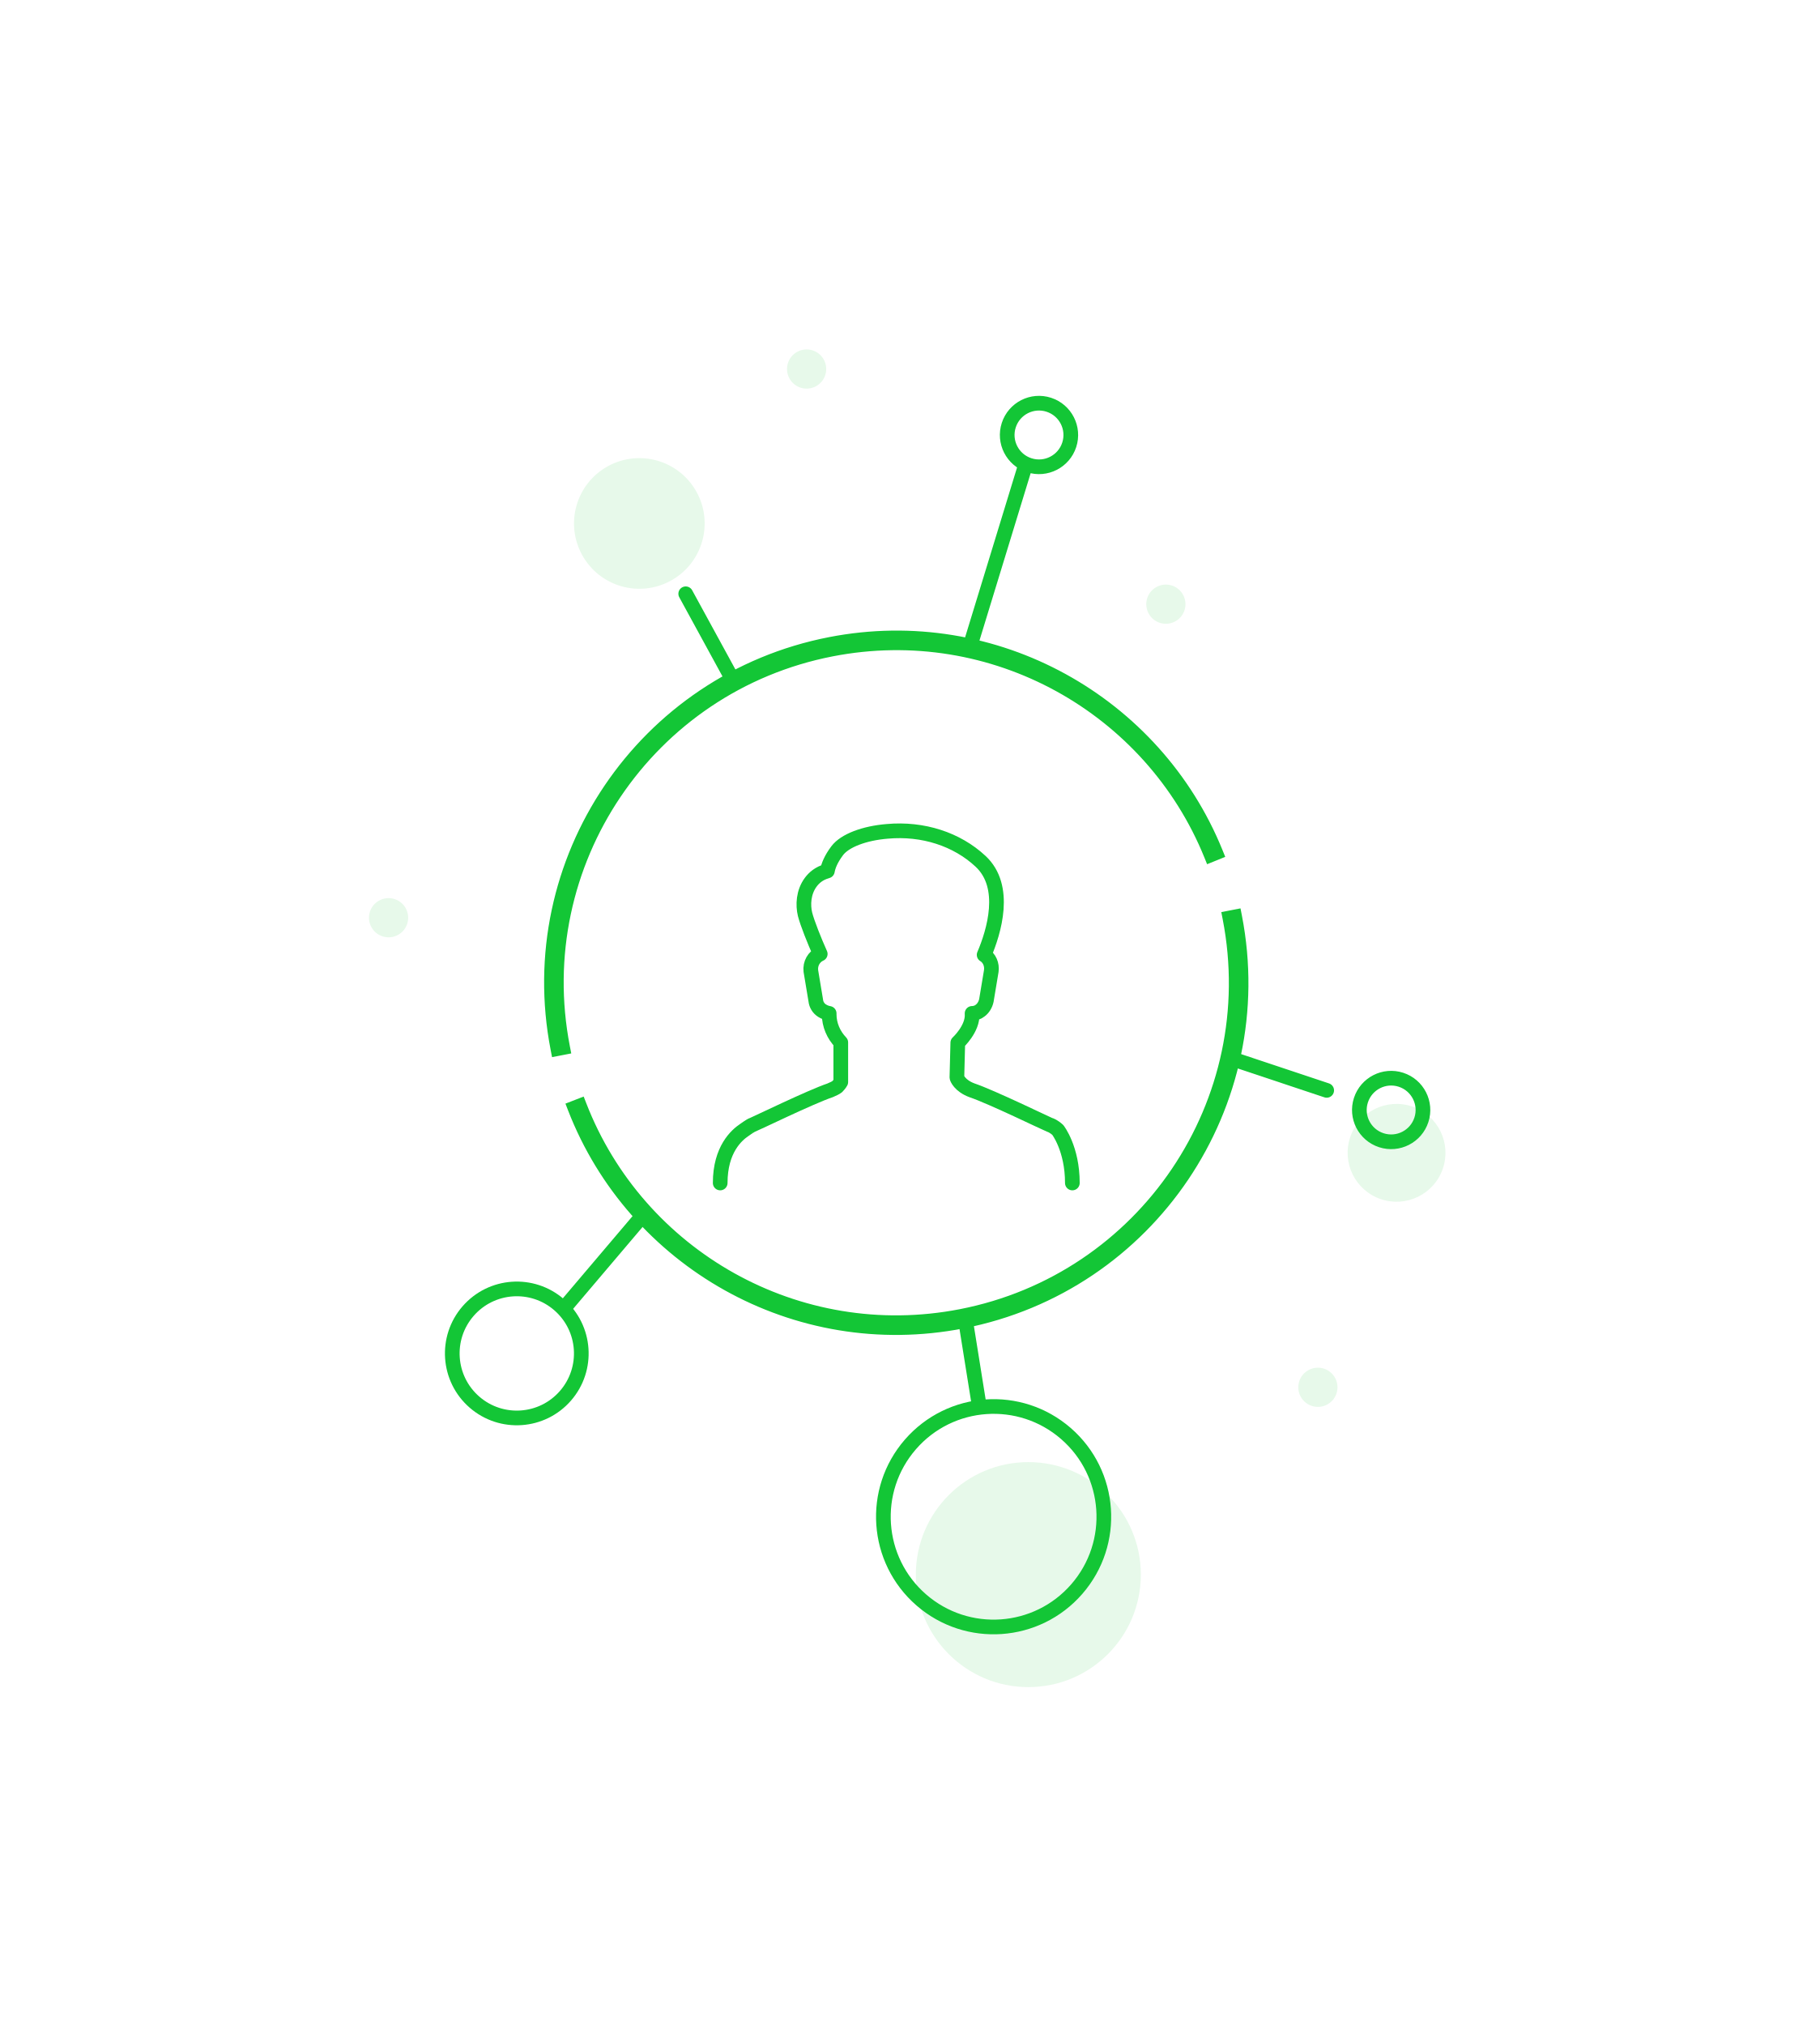
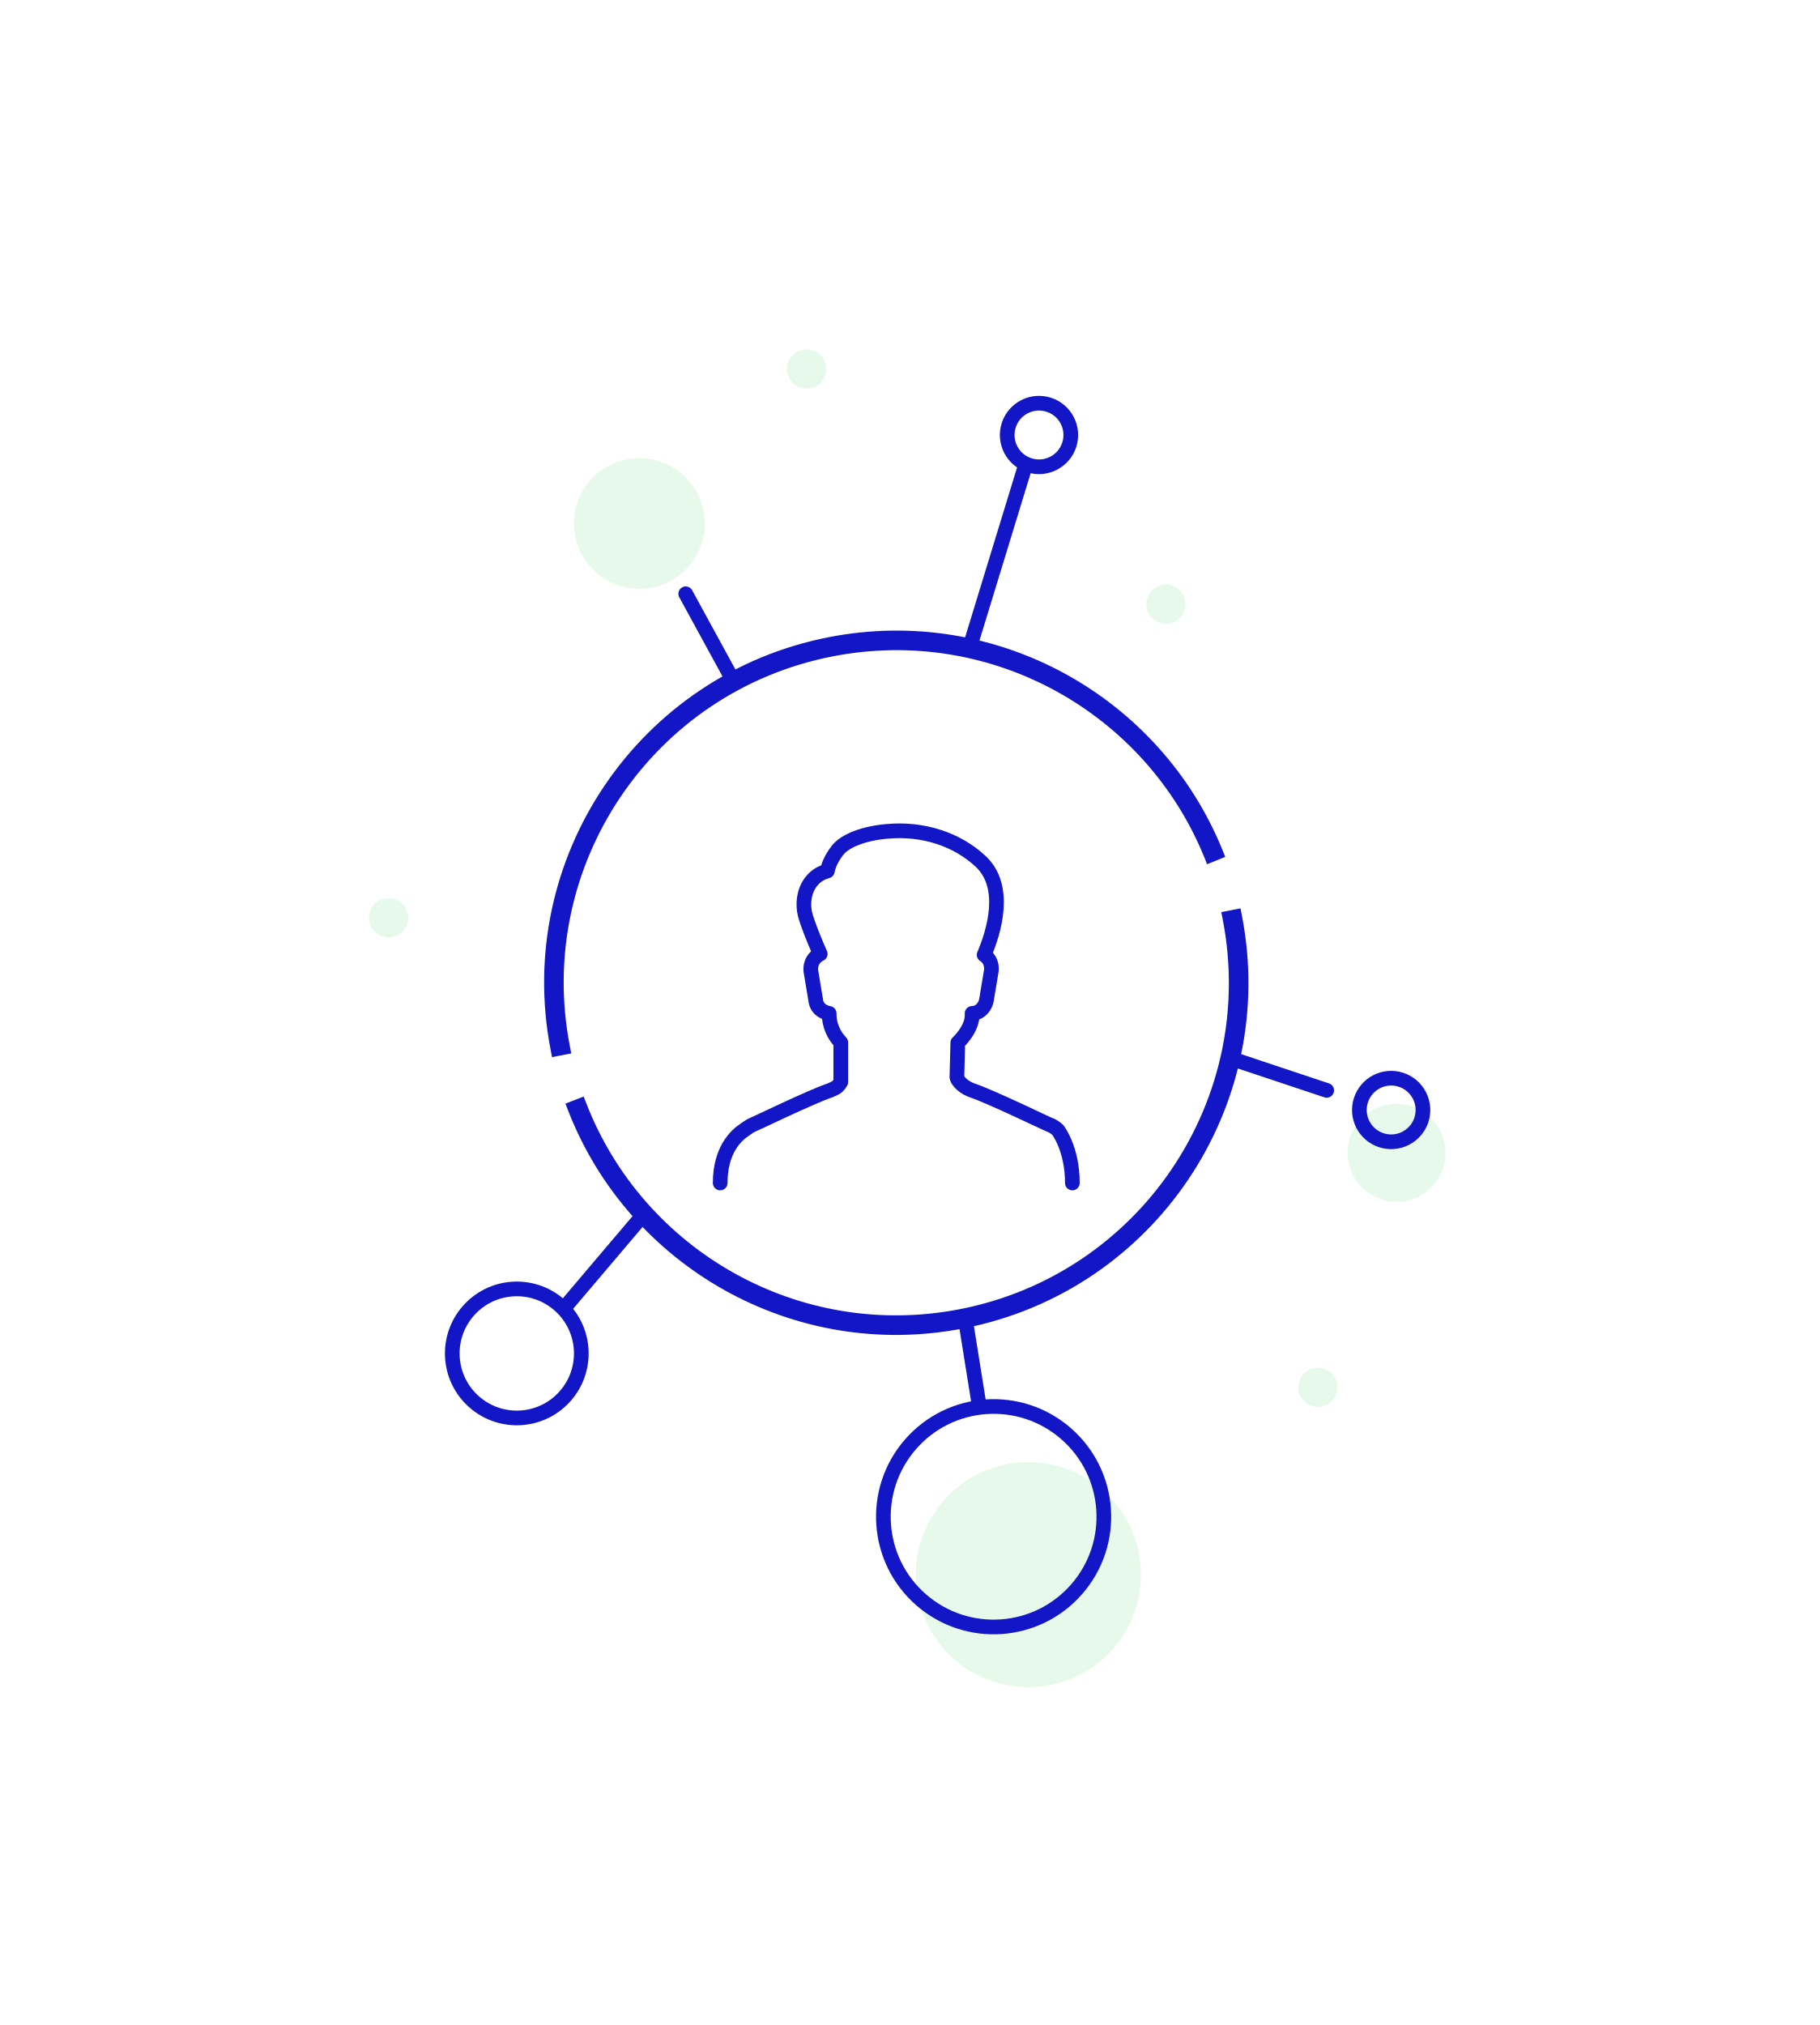
<svg xmlns="http://www.w3.org/2000/svg" viewBox="0 0 186 207" fill="none">
  <circle cx="105.123" cy="160.96" r="11.5" fill="#E7F9EA" />
-   <path d="M57.027 107.185L56.291 107.328L56.434 108.065L57.17 107.921L57.027 107.185ZM124.275 87.177L124.557 87.872L125.252 87.591L124.97 86.895L124.275 87.177ZM123.811 87.365L123.116 87.647L123.398 88.342L124.093 88.06L123.811 87.365ZM57.518 107.09L57.661 107.826L58.397 107.683L58.254 106.947L57.518 107.09ZM126.219 93.736L126.955 93.593L126.812 92.856L126.076 92.999L126.219 93.736ZM58.773 113.244L58.502 112.544L57.803 112.815L58.074 113.515L58.773 113.244ZM59.239 113.063L59.939 112.792L59.667 112.092L58.968 112.363L59.239 113.063ZM125.728 93.831L125.585 93.095L124.849 93.238L124.992 93.974L125.728 93.831ZM84.755 65.128C65.242 68.921 52.498 87.815 56.291 107.328L57.763 107.042C54.128 88.342 66.341 70.236 85.041 66.601L84.755 65.128ZM124.97 86.895C118.631 71.266 101.934 61.789 84.755 65.128L85.041 66.601C101.503 63.401 117.506 72.482 123.58 87.459L124.97 86.895ZM124.093 88.06L124.557 87.872L123.993 86.482L123.529 86.67L124.093 88.06ZM85.137 67.092C101.359 63.938 117.13 72.887 123.116 87.647L124.506 87.083C118.256 71.672 101.791 62.326 84.851 65.619L85.137 67.092ZM58.254 106.947C54.672 88.518 66.708 70.674 85.137 67.092L84.851 65.619C65.608 69.359 53.041 87.991 56.782 107.233L58.254 106.947ZM57.17 107.921L57.661 107.826L57.375 106.354L56.884 106.449L57.17 107.921ZM98.491 135.793C118.004 132 130.748 113.106 126.955 93.593L125.483 93.879C129.118 112.579 116.905 130.685 98.205 134.32L98.491 135.793ZM58.074 113.515C64.253 129.448 81.125 139.168 98.491 135.793L98.205 134.32C81.564 137.555 65.394 128.24 59.472 112.972L58.074 113.515ZM58.968 112.363L58.502 112.544L59.044 113.943L59.511 113.762L58.968 112.363ZM98.109 133.829C81.711 137.017 65.774 127.838 59.939 112.792L58.54 113.334C64.633 129.045 81.272 138.63 98.396 135.302L98.109 133.829ZM124.992 93.974C128.574 112.403 116.538 130.247 98.109 133.829L98.396 135.302C117.638 131.562 130.205 112.93 126.464 93.688L124.992 93.974ZM126.076 92.999L125.585 93.095L125.871 94.567L126.362 94.472L126.076 92.999Z" fill="#13C636" />
-   <path d="M99.232 65.838L104.821 47.569" stroke="#13C636" stroke-width="1.5" />
-   <path d="M65.523 124.46L57.906 133.437" stroke="#13C636" stroke-width="1.5" />
-   <path d="M98.623 134.46L100.042 143.321" stroke="#13C636" stroke-width="1.5" />
-   <path d="M74.579 68.9L70.099 60.697" stroke="#13C636" stroke-width="1.5" stroke-linecap="round" />
-   <path d="M126.623 108.46L135.623 111.46" stroke="#13C636" stroke-width="1.5" stroke-linecap="round" />
-   <circle cx="106.213" cy="44.466" r="3.25" transform="rotate(18 106.213 44.4661)" stroke="#13C636" stroke-width="1.5" />
-   <circle cx="52.83" cy="138.351" r="6.595" transform="rotate(-139 52.8296 138.351)" stroke="#13C636" stroke-width="1.5" />
-   <circle cx="101.573" cy="155.044" r="11.269" transform="rotate(-139 101.573 155.044)" stroke="#13C636" stroke-width="1.5" />
+   <path d="M57.027 107.185L56.291 107.328L56.434 108.065L57.17 107.921L57.027 107.185ZM124.275 87.177L124.557 87.872L125.252 87.591L124.97 86.895L124.275 87.177ZM123.811 87.365L123.116 87.647L123.398 88.342L124.093 88.06L123.811 87.365ZM57.518 107.09L57.661 107.826L58.397 107.683L58.254 106.947L57.518 107.09ZM126.219 93.736L126.955 93.593L126.812 92.856L126.076 92.999L126.219 93.736ZM58.773 113.244L58.502 112.544L57.803 112.815L58.074 113.515L58.773 113.244ZM59.239 113.063L59.939 112.792L59.667 112.092L58.968 112.363L59.239 113.063ZM125.728 93.831L125.585 93.095L124.849 93.238L124.992 93.974L125.728 93.831ZM84.755 65.128C65.242 68.921 52.498 87.815 56.291 107.328L57.763 107.042C54.128 88.342 66.341 70.236 85.041 66.601L84.755 65.128ZM124.97 86.895C118.631 71.266 101.934 61.789 84.755 65.128L85.041 66.601C101.503 63.401 117.506 72.482 123.58 87.459L124.97 86.895ZM124.093 88.06L124.557 87.872L123.993 86.482L123.529 86.67L124.093 88.06ZM85.137 67.092C101.359 63.938 117.13 72.887 123.116 87.647L124.506 87.083C118.256 71.672 101.791 62.326 84.851 65.619L85.137 67.092ZM58.254 106.947C54.672 88.518 66.708 70.674 85.137 67.092L84.851 65.619C65.608 69.359 53.041 87.991 56.782 107.233L58.254 106.947ZM57.17 107.921L57.661 107.826L57.375 106.354L56.884 106.449L57.17 107.921ZM98.491 135.793C118.004 132 130.748 113.106 126.955 93.593L125.483 93.879C129.118 112.579 116.905 130.685 98.205 134.32L98.491 135.793ZM58.074 113.515C64.253 129.448 81.125 139.168 98.491 135.793L98.205 134.32C81.564 137.555 65.394 128.24 59.472 112.972L58.074 113.515ZM58.968 112.363L58.502 112.544L59.044 113.943L59.511 113.762L58.968 112.363ZM98.109 133.829C81.711 137.017 65.774 127.838 59.939 112.792L58.54 113.334C64.633 129.045 81.272 138.63 98.396 135.302L98.109 133.829ZM124.992 93.974C128.574 112.403 116.538 130.247 98.109 133.829L98.396 135.302C117.638 131.562 130.205 112.93 126.464 93.688L124.992 93.974ZM126.076 92.999L125.585 93.095L125.871 94.567L126.362 94.472L126.076 92.999Z" fill="#1316c6" />
+   <path d="M99.232 65.838L104.821 47.569" stroke="#1316c6" stroke-width="1.5" />
+   <path d="M65.523 124.46L57.906 133.437" stroke="#1316c6" stroke-width="1.5" />
+   <path d="M98.623 134.46L100.042 143.321" stroke="#1316c6" stroke-width="1.5" />
+   <path d="M74.579 68.9L70.099 60.697" stroke="#1316c6" stroke-width="1.5" stroke-linecap="round" />
+   <path d="M126.623 108.46L135.623 111.46" stroke="#1316c6" stroke-width="1.5" stroke-linecap="round" />
+   <circle cx="106.213" cy="44.466" r="3.25" transform="rotate(18 106.213 44.4661)" stroke="#1316c6" stroke-width="1.5" />
+   <circle cx="52.83" cy="138.351" r="6.595" transform="rotate(-139 52.8296 138.351)" stroke="#1316c6" stroke-width="1.5" />
+   <circle cx="101.573" cy="155.044" r="11.269" transform="rotate(-139 101.573 155.044)" stroke="#1316c6" stroke-width="1.5" />
  <circle cx="65.357" cy="53.509" r="6.677" transform="rotate(-29 65.3569 53.5086)" fill="#E7F9EA" />
  <circle cx="142.764" cy="117.845" r="5" transform="rotate(109 142.764 117.845)" fill="#E7F9EA" />
  <circle cx="119.182" cy="61.761" r="2.003" transform="rotate(-29 119.182 61.7608)" fill="#E7F9EA" />
  <circle cx="82.457" cy="37.723" r="2.003" transform="rotate(-29 82.457 37.7232)" fill="#E7F9EA" />
  <circle cx="39.723" cy="93.812" r="2.003" transform="rotate(-29 39.7231 93.8116)" fill="#E7F9EA" />
  <circle cx="134.723" cy="141.812" r="2.003" transform="rotate(-29 134.723 141.812)" fill="#E7F9EA" />
-   <circle cx="142.213" cy="113.466" r="3.25" transform="rotate(18 142.213 113.466)" stroke="#13C636" stroke-width="1.5" />
-   <path d="M109.623 120.927C109.623 117.407 108.137 115.509 108.137 115.509C107.726 115.132 107.361 114.991 107.315 114.991C107.042 114.897 101.335 112.117 99.372 111.458C98.093 110.987 97.82 110.186 97.82 110.139L97.912 106.588C97.912 106.588 99.476 105.156 99.372 103.638V103.591C99.646 103.591 99.965 103.497 100.193 103.308C100.513 103.073 100.741 102.696 100.833 102.272L101.335 99.257C101.426 98.597 101.152 97.938 100.604 97.608C101.609 95.253 103.024 90.636 100.239 88.045C97.82 85.784 94.35 84.653 90.698 84.983C88.369 85.171 86.36 85.925 85.584 86.962C84.945 87.81 84.671 88.516 84.58 89.034C83.713 89.27 83.21 89.741 82.891 90.165C82.115 91.201 82.069 92.52 82.297 93.463C82.525 94.358 83.256 96.195 83.85 97.514C83.21 97.797 82.799 98.503 82.891 99.257L83.393 102.272C83.439 102.696 83.667 103.073 84.032 103.308C84.26 103.45 84.489 103.544 84.763 103.591V103.685C84.763 104.769 85.219 105.805 85.95 106.559V110.61C85.95 110.61 85.858 110.798 85.584 111.081C85.402 111.222 85.173 111.317 84.854 111.458C82.891 112.117 77.184 114.897 76.91 114.991C76.865 114.991 76.545 115.18 76.088 115.509C75.312 116.027 73.623 117.488 73.623 120.927" stroke="#13C636" stroke-width="1.5" stroke-linecap="round" stroke-linejoin="round" />
+   <circle cx="142.213" cy="113.466" r="3.25" transform="rotate(18 142.213 113.466)" stroke="#1316c6" stroke-width="1.5" />
+   <path d="M109.623 120.927C109.623 117.407 108.137 115.509 108.137 115.509C107.726 115.132 107.361 114.991 107.315 114.991C107.042 114.897 101.335 112.117 99.372 111.458C98.093 110.987 97.82 110.186 97.82 110.139L97.912 106.588C97.912 106.588 99.476 105.156 99.372 103.638V103.591C99.646 103.591 99.965 103.497 100.193 103.308C100.513 103.073 100.741 102.696 100.833 102.272L101.335 99.257C101.426 98.597 101.152 97.938 100.604 97.608C101.609 95.253 103.024 90.636 100.239 88.045C97.82 85.784 94.35 84.653 90.698 84.983C88.369 85.171 86.36 85.925 85.584 86.962C84.945 87.81 84.671 88.516 84.58 89.034C83.713 89.27 83.21 89.741 82.891 90.165C82.115 91.201 82.069 92.52 82.297 93.463C82.525 94.358 83.256 96.195 83.85 97.514C83.21 97.797 82.799 98.503 82.891 99.257L83.393 102.272C83.439 102.696 83.667 103.073 84.032 103.308C84.26 103.45 84.489 103.544 84.763 103.591V103.685C84.763 104.769 85.219 105.805 85.95 106.559V110.61C85.95 110.61 85.858 110.798 85.584 111.081C85.402 111.222 85.173 111.317 84.854 111.458C82.891 112.117 77.184 114.897 76.91 114.991C76.865 114.991 76.545 115.18 76.088 115.509C75.312 116.027 73.623 117.488 73.623 120.927" stroke="#1316c6" stroke-width="1.5" stroke-linecap="round" stroke-linejoin="round" />
</svg>
